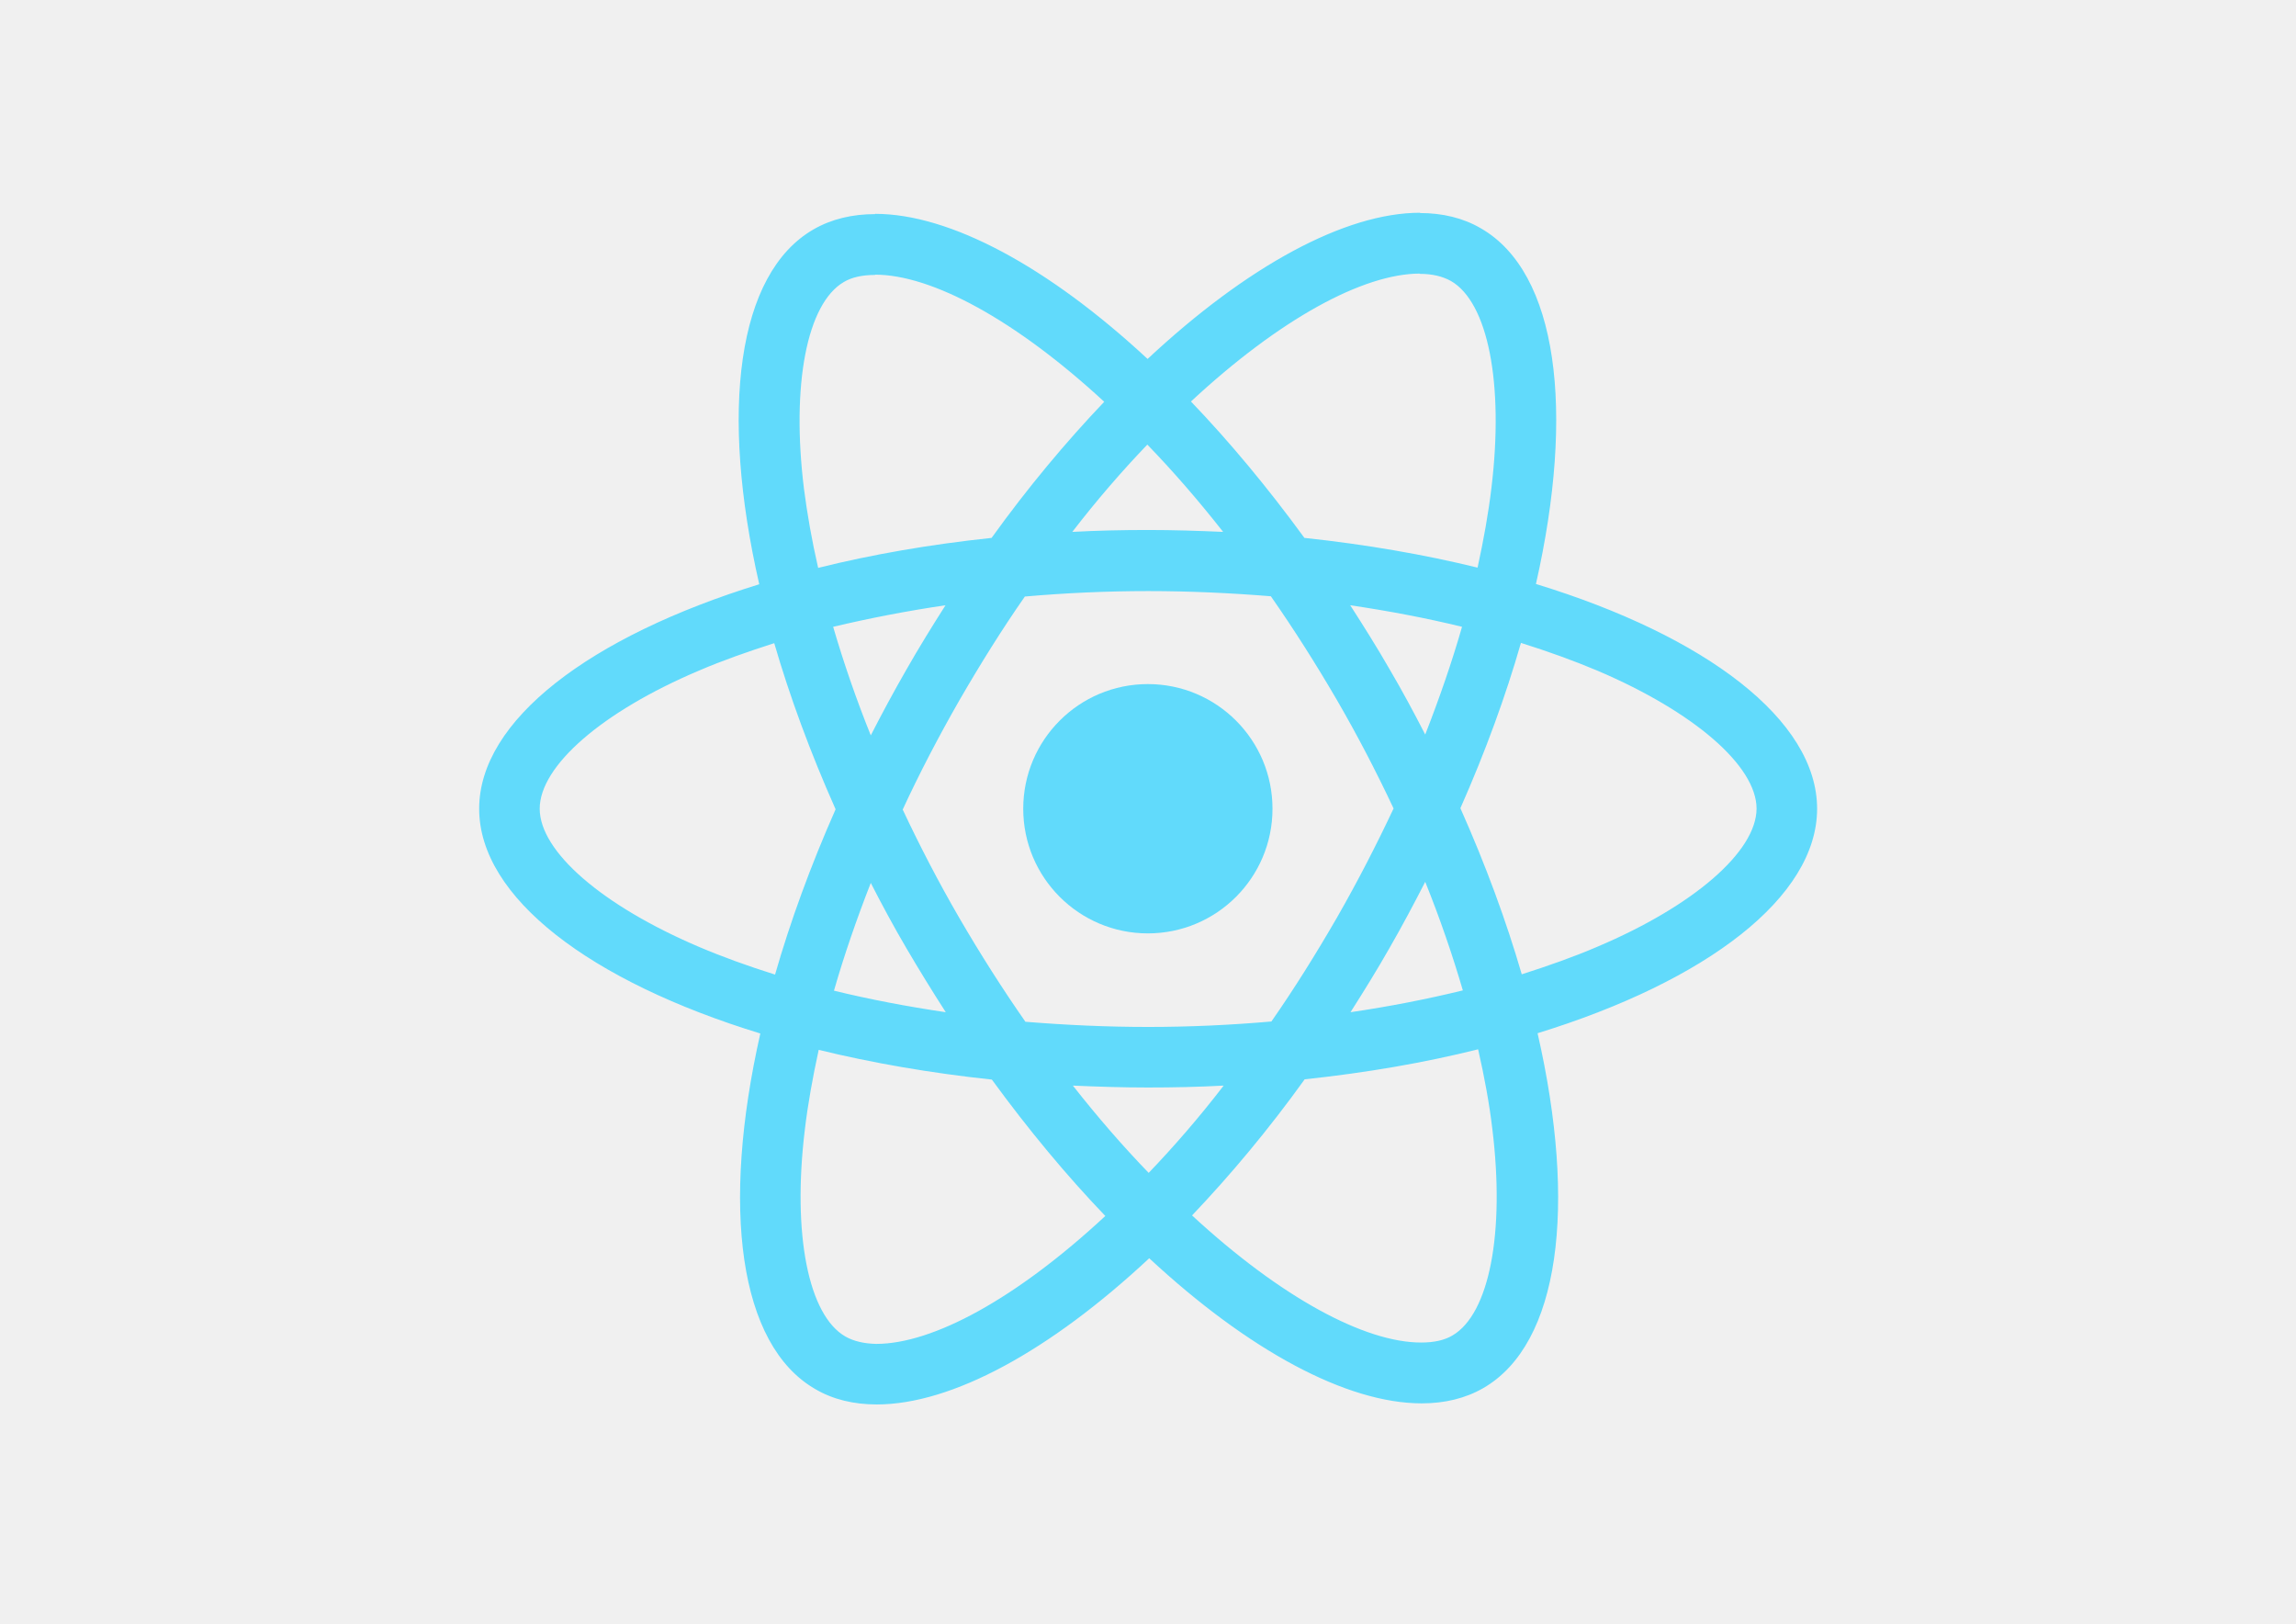
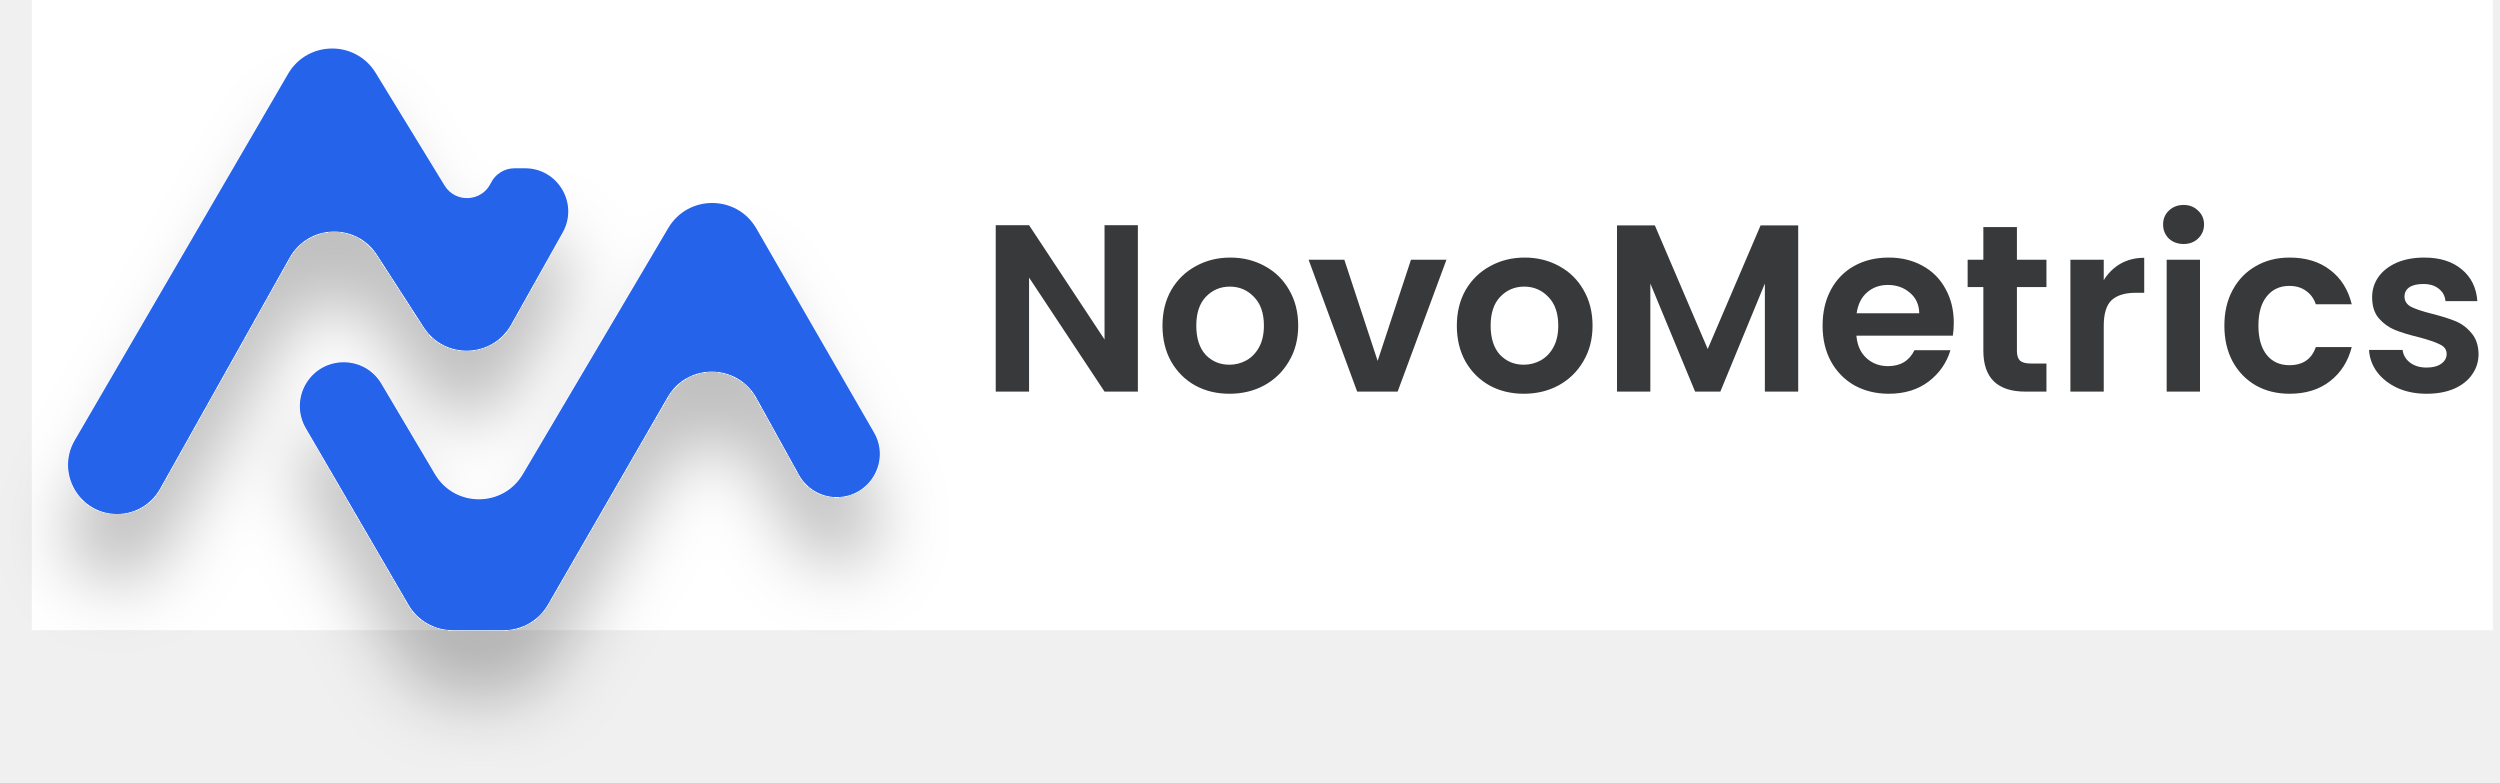
- <svg xmlns="http://www.w3.org/2000/svg" viewBox="0 0 841.9 595.3">
-   <g fill="#61DAFB">
-     <path d="M666.3 296.5c0-32.5-40.7-63.3-103.1-82.4 14.4-63.6 8-114.2-20.2-130.4-6.5-3.8-14.1-5.6-22.4-5.6v22.3c4.6 0 8.3.9 11.4 2.6 13.6 7.8 19.5 37.5 14.9 75.7-1.1 9.4-2.9 19.3-5.1 29.4-19.6-4.8-41-8.5-63.5-10.9-13.5-18.5-27.5-35.3-41.6-50 32.6-30.3 63.2-46.9 84-46.9V78c-27.5 0-63.5 19.6-99.9 53.6-36.4-33.8-72.4-53.2-99.9-53.2v22.3c20.7 0 51.4 16.5 84 46.6-14 14.7-28 31.4-41.3 49.9-22.6 2.4-44 6.1-63.6 11-2.3-10-4-19.7-5.2-29-4.7-38.2 1.1-67.9 14.6-75.8 3-1.8 6.9-2.6 11.5-2.6V78.5c-8.4 0-16 1.8-22.6 5.6-28.1 16.2-34.4 66.7-19.9 130.1-62.2 19.2-102.7 49.9-102.7 82.3 0 32.5 40.7 63.3 103.1 82.4-14.4 63.6-8 114.2 20.2 130.4 6.5 3.8 14.1 5.6 22.5 5.6 27.5 0 63.5-19.6 99.9-53.6 36.4 33.8 72.4 53.2 99.9 53.2 8.4 0 16-1.8 22.6-5.6 28.1-16.2 34.4-66.7 19.9-130.1 62-19.1 102.5-49.9 102.5-82.3zm-130.2-66.7c-3.7 12.9-8.3 26.2-13.5 39.5-4.1-8-8.4-16-13.1-24-4.6-8-9.5-15.8-14.4-23.4 14.2 2.1 27.9 4.7 41 7.9zm-45.8 106.5c-7.8 13.5-15.8 26.3-24.1 38.2-14.9 1.3-30 2-45.2 2-15.1 0-30.2-.7-45-1.9-8.3-11.9-16.4-24.6-24.2-38-7.6-13.1-14.5-26.4-20.8-39.8 6.2-13.4 13.2-26.8 20.7-39.9 7.8-13.5 15.8-26.3 24.1-38.2 14.9-1.3 30-2 45.2-2 15.1 0 30.2.7 45 1.9 8.3 11.9 16.4 24.6 24.2 38 7.6 13.1 14.5 26.4 20.8 39.8-6.3 13.4-13.2 26.8-20.7 39.9zm32.3-13c5.4 13.4 10 26.8 13.8 39.8-13.1 3.2-26.9 5.9-41.2 8 4.9-7.7 9.8-15.6 14.4-23.7 4.6-8 8.9-16.1 13-24.1zM421.2 430c-9.3-9.6-18.6-20.3-27.8-32 9 .4 18.2.7 27.5.7 9.4 0 18.7-.2 27.8-.7-9 11.7-18.3 22.4-27.5 32zm-74.4-58.9c-14.2-2.1-27.9-4.7-41-7.9 3.7-12.9 8.3-26.2 13.5-39.5 4.1 8 8.4 16 13.1 24 4.7 8 9.5 15.8 14.4 23.4zM420.7 163c9.3 9.6 18.6 20.3 27.8 32-9-.4-18.2-.7-27.5-.7-9.4 0-18.7.2-27.8.7 9-11.7 18.3-22.4 27.5-32zm-74 58.9c-4.9 7.7-9.8 15.6-14.4 23.7-4.6 8-8.9 16-13 24-5.4-13.4-10-26.8-13.8-39.8 13.1-3.1 26.9-5.8 41.2-7.9zm-90.5 125.2c-35.4-15.1-58.3-34.9-58.3-50.6 0-15.7 22.9-35.6 58.3-50.6 8.6-3.7 18-7 27.7-10.1 5.7 19.6 13.2 40 22.5 60.9-9.2 20.8-16.6 41.1-22.2 60.6-9.9-3.1-19.3-6.5-28-10.2zM310 490c-13.6-7.8-19.5-37.5-14.9-75.7 1.1-9.4 2.9-19.3 5.1-29.4 19.6 4.8 41 8.5 63.5 10.9 13.5 18.5 27.5 35.3 41.6 50-32.6 30.3-63.2 46.9-84 46.9-4.5-.1-8.3-1-11.3-2.7zm237.2-76.2c4.7 38.2-1.1 67.9-14.6 75.8-3 1.8-6.9 2.6-11.5 2.6-20.7 0-51.4-16.5-84-46.6 14-14.7 28-31.4 41.3-49.9 22.6-2.4 44-6.1 63.6-11 2.3 10.1 4.1 19.8 5.2 29.1zm38.5-66.7c-8.6 3.7-18 7-27.7 10.1-5.7-19.6-13.2-40-22.5-60.9 9.2-20.8 16.6-41.1 22.2-60.6 9.9 3.1 19.3 6.5 28.1 10.2 35.4 15.1 58.3 34.9 58.3 50.6-.1 15.7-23 35.6-58.4 50.6zM320.8 78.4z" />
-     <circle cx="420.9" cy="296.5" r="45.7" />
-     <path d="M520.5 78.1z" />
+ <svg xmlns="http://www.w3.org/2000/svg" width="147" height="46" viewBox="0 0 147 46" fill="none">
+   <rect width="144.711" height="37.055" transform="translate(1.87158)" fill="white" />
+   <g filter="url(#filter0_d_1223_335)">
+     <path d="M16.939 4.343C18.081 2.381 20.905 2.35 22.09 4.287L26.141 10.908C26.781 11.954 28.325 11.876 28.857 10.772C29.116 10.236 29.658 9.895 30.253 9.895H30.873C32.811 9.895 34.034 11.98 33.087 13.671L30.058 19.084C28.953 21.058 26.146 21.146 24.92 19.247L22.169 14.988C20.943 13.09 18.137 13.178 17.032 15.149L9.405 28.75C8.895 29.66 7.933 30.224 6.889 30.224C4.664 30.224 3.276 27.811 4.396 25.887L16.939 4.343Z" fill="#2563EA" />
+     <path d="M17.98 25.175C17.517 24.379 17.514 23.397 17.971 22.598C18.953 20.883 21.42 20.865 22.427 22.566L25.578 27.887C26.74 29.851 29.582 29.849 30.742 27.885L39.293 13.41C40.462 11.432 43.328 11.447 44.475 13.437L51.392 25.431C52.366 27.12 51.147 29.23 49.197 29.23C48.276 29.23 47.427 28.73 46.981 27.923L44.478 23.401C43.348 21.358 40.421 21.332 39.255 23.354L32.216 35.554C31.68 36.483 30.689 37.055 29.617 37.055H26.617C25.548 37.055 24.561 36.487 24.023 35.564L17.98 25.175Z" fill="#2563EA" />
  </g>
+   <path d="M66.907 23.027H64.947L60.509 16.321V23.027H58.549V13.241H60.509L64.947 19.961V13.241H66.907V23.027ZM72.288 23.153C71.541 23.153 70.869 22.99 70.272 22.663C69.674 22.327 69.203 21.856 68.858 21.249C68.522 20.643 68.354 19.943 68.354 19.149C68.354 18.356 68.526 17.656 68.872 17.049C69.227 16.443 69.707 15.976 70.314 15.649C70.921 15.313 71.597 15.145 72.344 15.145C73.091 15.145 73.767 15.313 74.374 15.649C74.981 15.976 75.457 16.443 75.802 17.049C76.156 17.656 76.334 18.356 76.334 19.149C76.334 19.943 76.152 20.643 75.788 21.249C75.433 21.856 74.948 22.327 74.332 22.663C73.725 22.99 73.044 23.153 72.288 23.153ZM72.288 21.445C72.642 21.445 72.974 21.361 73.282 21.193C73.599 21.016 73.851 20.755 74.038 20.409C74.225 20.064 74.318 19.644 74.318 19.149C74.318 18.412 74.122 17.847 73.73 17.455C73.347 17.054 72.876 16.853 72.316 16.853C71.756 16.853 71.284 17.054 70.902 17.455C70.528 17.847 70.342 18.412 70.342 19.149C70.342 19.887 70.524 20.456 70.888 20.857C71.261 21.249 71.728 21.445 72.288 21.445ZM81.005 21.221L82.966 15.271H85.052L82.181 23.027H79.802L76.945 15.271H79.046L81.005 21.221ZM89.596 23.153C88.85 23.153 88.178 22.99 87.58 22.663C86.983 22.327 86.512 21.856 86.166 21.249C85.83 20.643 85.662 19.943 85.662 19.149C85.662 18.356 85.835 17.656 86.18 17.049C86.535 16.443 87.016 15.976 87.622 15.649C88.229 15.313 88.906 15.145 89.652 15.145C90.399 15.145 91.076 15.313 91.682 15.649C92.289 15.976 92.765 16.443 93.11 17.049C93.465 17.656 93.642 18.356 93.642 19.149C93.642 19.943 93.46 20.643 93.096 21.249C92.742 21.856 92.256 22.327 91.64 22.663C91.034 22.99 90.352 23.153 89.596 23.153ZM89.596 21.445C89.951 21.445 90.282 21.361 90.59 21.193C90.908 21.016 91.16 20.755 91.346 20.409C91.533 20.064 91.626 19.644 91.626 19.149C91.626 18.412 91.43 17.847 91.038 17.455C90.656 17.054 90.184 16.853 89.624 16.853C89.064 16.853 88.593 17.054 88.21 17.455C87.837 17.847 87.65 18.412 87.65 19.149C87.65 19.887 87.832 20.456 88.196 20.857C88.57 21.249 89.036 21.445 89.596 21.445ZM105.734 13.255V23.027H103.774V16.671L101.156 23.027H99.672L97.04 16.671V23.027H95.08V13.255H97.306L100.414 20.521L103.522 13.255H105.734ZM114.882 18.981C114.882 19.261 114.863 19.513 114.826 19.737H109.156C109.203 20.297 109.399 20.736 109.744 21.053C110.089 21.371 110.514 21.529 111.018 21.529C111.746 21.529 112.264 21.217 112.572 20.591H114.686C114.462 21.338 114.033 21.954 113.398 22.439C112.763 22.915 111.984 23.153 111.06 23.153C110.313 23.153 109.641 22.99 109.044 22.663C108.456 22.327 107.994 21.856 107.658 21.249C107.331 20.643 107.168 19.943 107.168 19.149C107.168 18.347 107.331 17.642 107.658 17.035C107.985 16.429 108.442 15.962 109.03 15.635C109.618 15.309 110.295 15.145 111.06 15.145C111.797 15.145 112.455 15.304 113.034 15.621C113.622 15.939 114.075 16.391 114.392 16.979C114.719 17.558 114.882 18.225 114.882 18.981ZM112.852 18.421C112.843 17.917 112.661 17.516 112.306 17.217C111.951 16.909 111.517 16.755 111.004 16.755C110.519 16.755 110.108 16.905 109.772 17.203C109.445 17.493 109.245 17.899 109.17 18.421H112.852ZM118.595 16.881V20.633C118.595 20.895 118.655 21.086 118.777 21.207C118.907 21.319 119.122 21.375 119.421 21.375H120.331V23.027H119.099C117.447 23.027 116.621 22.225 116.621 20.619V16.881H115.697V15.271H116.621V13.353H118.595V15.271H120.331V16.881H118.595ZM123.7 16.475C123.952 16.065 124.279 15.743 124.68 15.509C125.091 15.276 125.558 15.159 126.08 15.159V17.217H125.562C124.946 17.217 124.48 17.362 124.162 17.651C123.854 17.941 123.7 18.445 123.7 19.163V23.027H121.74V15.271H123.7V16.475ZM128.394 14.347C128.049 14.347 127.76 14.24 127.526 14.025C127.302 13.801 127.19 13.526 127.19 13.199C127.19 12.873 127.302 12.602 127.526 12.387C127.76 12.163 128.049 12.051 128.394 12.051C128.74 12.051 129.024 12.163 129.248 12.387C129.482 12.602 129.598 12.873 129.598 13.199C129.598 13.526 129.482 13.801 129.248 14.025C129.024 14.24 128.74 14.347 128.394 14.347ZM129.36 15.271V23.027H127.4V15.271H129.36ZM130.793 19.149C130.793 18.347 130.956 17.647 131.283 17.049C131.61 16.443 132.062 15.976 132.641 15.649C133.22 15.313 133.882 15.145 134.629 15.145C135.59 15.145 136.384 15.388 137.009 15.873C137.644 16.349 138.068 17.021 138.283 17.889H136.169C136.057 17.553 135.866 17.292 135.595 17.105C135.334 16.909 135.007 16.811 134.615 16.811C134.055 16.811 133.612 17.017 133.285 17.427C132.958 17.829 132.795 18.403 132.795 19.149C132.795 19.887 132.958 20.461 133.285 20.871C133.612 21.273 134.055 21.473 134.615 21.473C135.408 21.473 135.926 21.119 136.169 20.409H138.283C138.068 21.249 137.644 21.917 137.009 22.411C136.374 22.906 135.581 23.153 134.629 23.153C133.882 23.153 133.22 22.99 132.641 22.663C132.062 22.327 131.61 21.861 131.283 21.263C130.956 20.657 130.793 19.952 130.793 19.149ZM142.687 23.153C142.052 23.153 141.483 23.041 140.979 22.817C140.475 22.584 140.073 22.271 139.775 21.879C139.485 21.487 139.327 21.053 139.299 20.577H141.273C141.31 20.876 141.455 21.123 141.707 21.319C141.968 21.515 142.29 21.613 142.673 21.613C143.046 21.613 143.335 21.539 143.541 21.389C143.755 21.24 143.863 21.049 143.863 20.815C143.863 20.563 143.732 20.377 143.471 20.255C143.219 20.125 142.813 19.985 142.253 19.835C141.674 19.695 141.198 19.551 140.825 19.401C140.461 19.252 140.143 19.023 139.873 18.715C139.611 18.407 139.481 17.992 139.481 17.469C139.481 17.04 139.602 16.648 139.845 16.293C140.097 15.939 140.451 15.659 140.909 15.453C141.375 15.248 141.921 15.145 142.547 15.145C143.471 15.145 144.208 15.379 144.759 15.845C145.309 16.303 145.613 16.923 145.669 17.707H143.793C143.765 17.399 143.634 17.157 143.401 16.979C143.177 16.793 142.873 16.699 142.491 16.699C142.136 16.699 141.861 16.765 141.665 16.895C141.478 17.026 141.385 17.208 141.385 17.441C141.385 17.703 141.515 17.903 141.777 18.043C142.038 18.174 142.444 18.309 142.995 18.449C143.555 18.589 144.017 18.734 144.381 18.883C144.745 19.033 145.057 19.266 145.319 19.583C145.589 19.891 145.729 20.302 145.739 20.815C145.739 21.263 145.613 21.665 145.361 22.019C145.118 22.374 144.763 22.654 144.297 22.859C143.839 23.055 143.303 23.153 142.687 23.153Z" fill="#38393A" />
+   <defs>
+     <filter id="filter0_d_1223_335" x="0" y="2.853" width="55.734" height="42.202" filterUnits="userSpaceOnUse" color-interpolation-filters="sRGB">
+       <feFlood flood-opacity="0" result="BackgroundImageFix" />
+       <feColorMatrix in="SourceAlpha" type="matrix" values="0 0 0 0 0 0 0 0 0 0 0 0 0 0 0 0 0 0 127 0" result="hardAlpha" />
+       <feOffset dy="4" />
+       <feGaussianBlur stdDeviation="2" />
+       <feComposite in2="hardAlpha" operator="out" />
+       <feColorMatrix type="matrix" values="0 0 0 0 0 0 0 0 0 0 0 0 0 0 0 0 0 0 0.25 0" />
+       <feBlend mode="normal" in2="BackgroundImageFix" result="effect1_dropShadow_1223_335" />
+       <feBlend mode="normal" in="SourceGraphic" in2="effect1_dropShadow_1223_335" result="shape" />
+     </filter>
+   </defs>
</svg>
